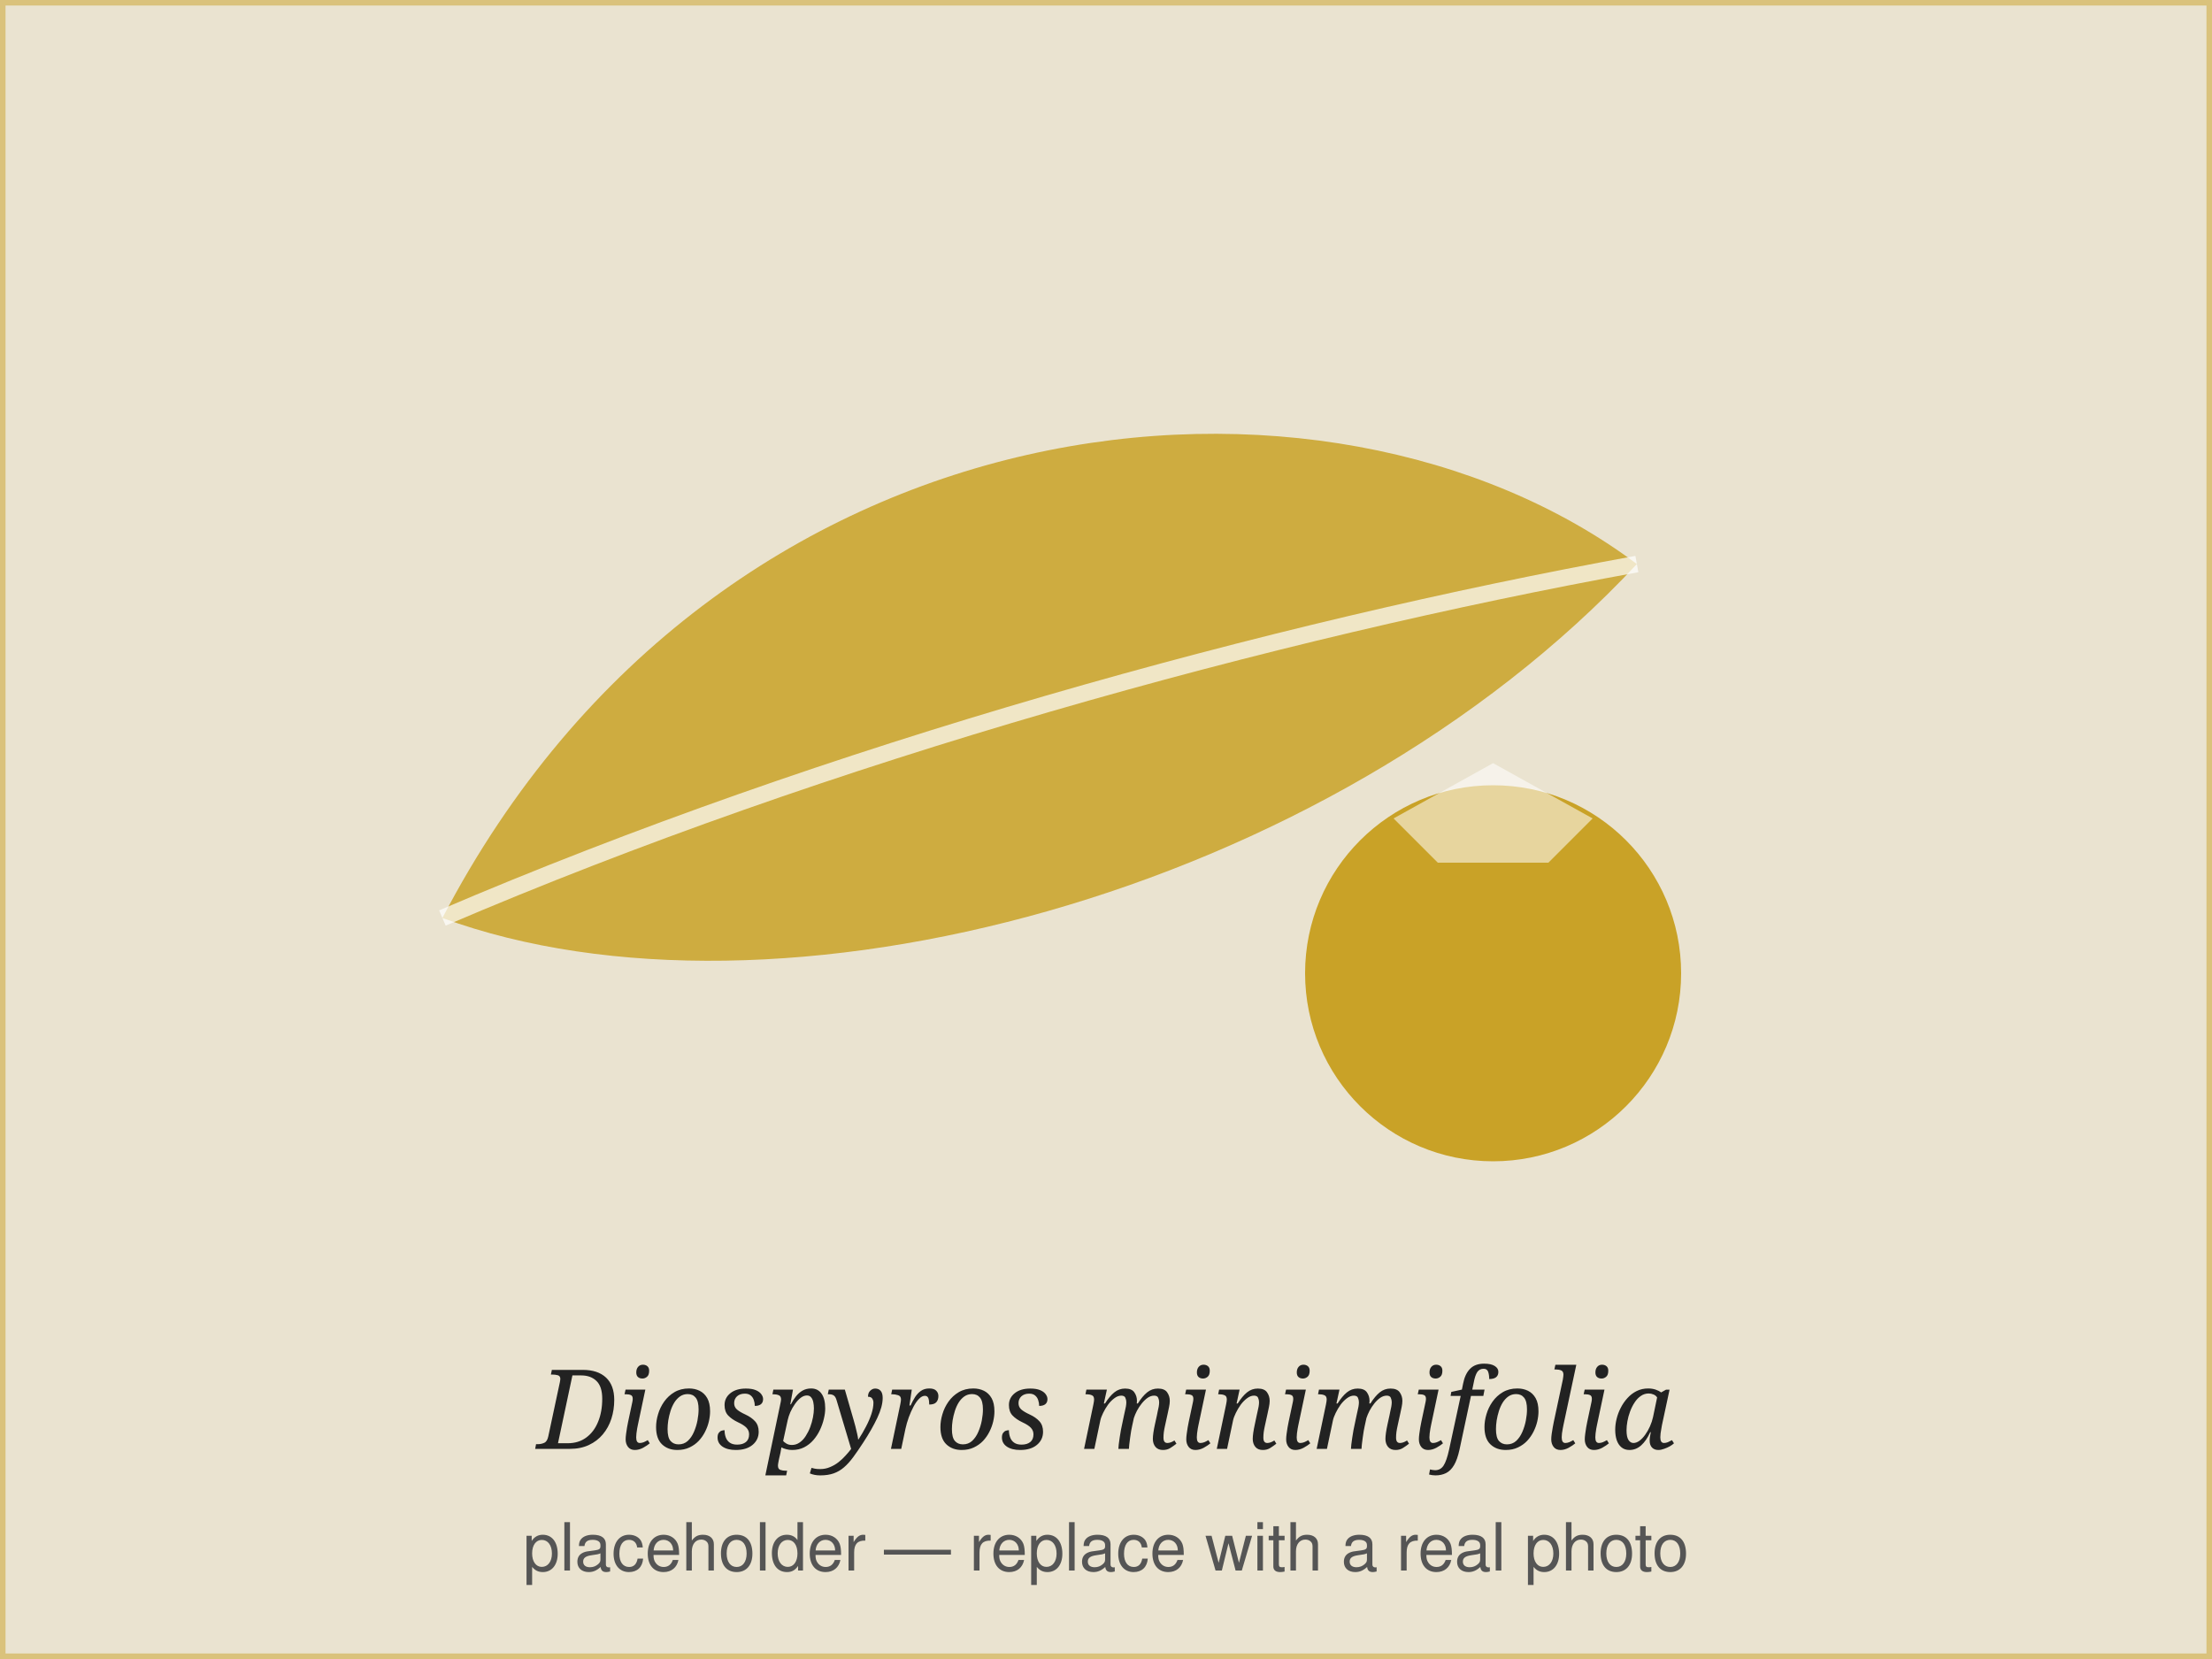
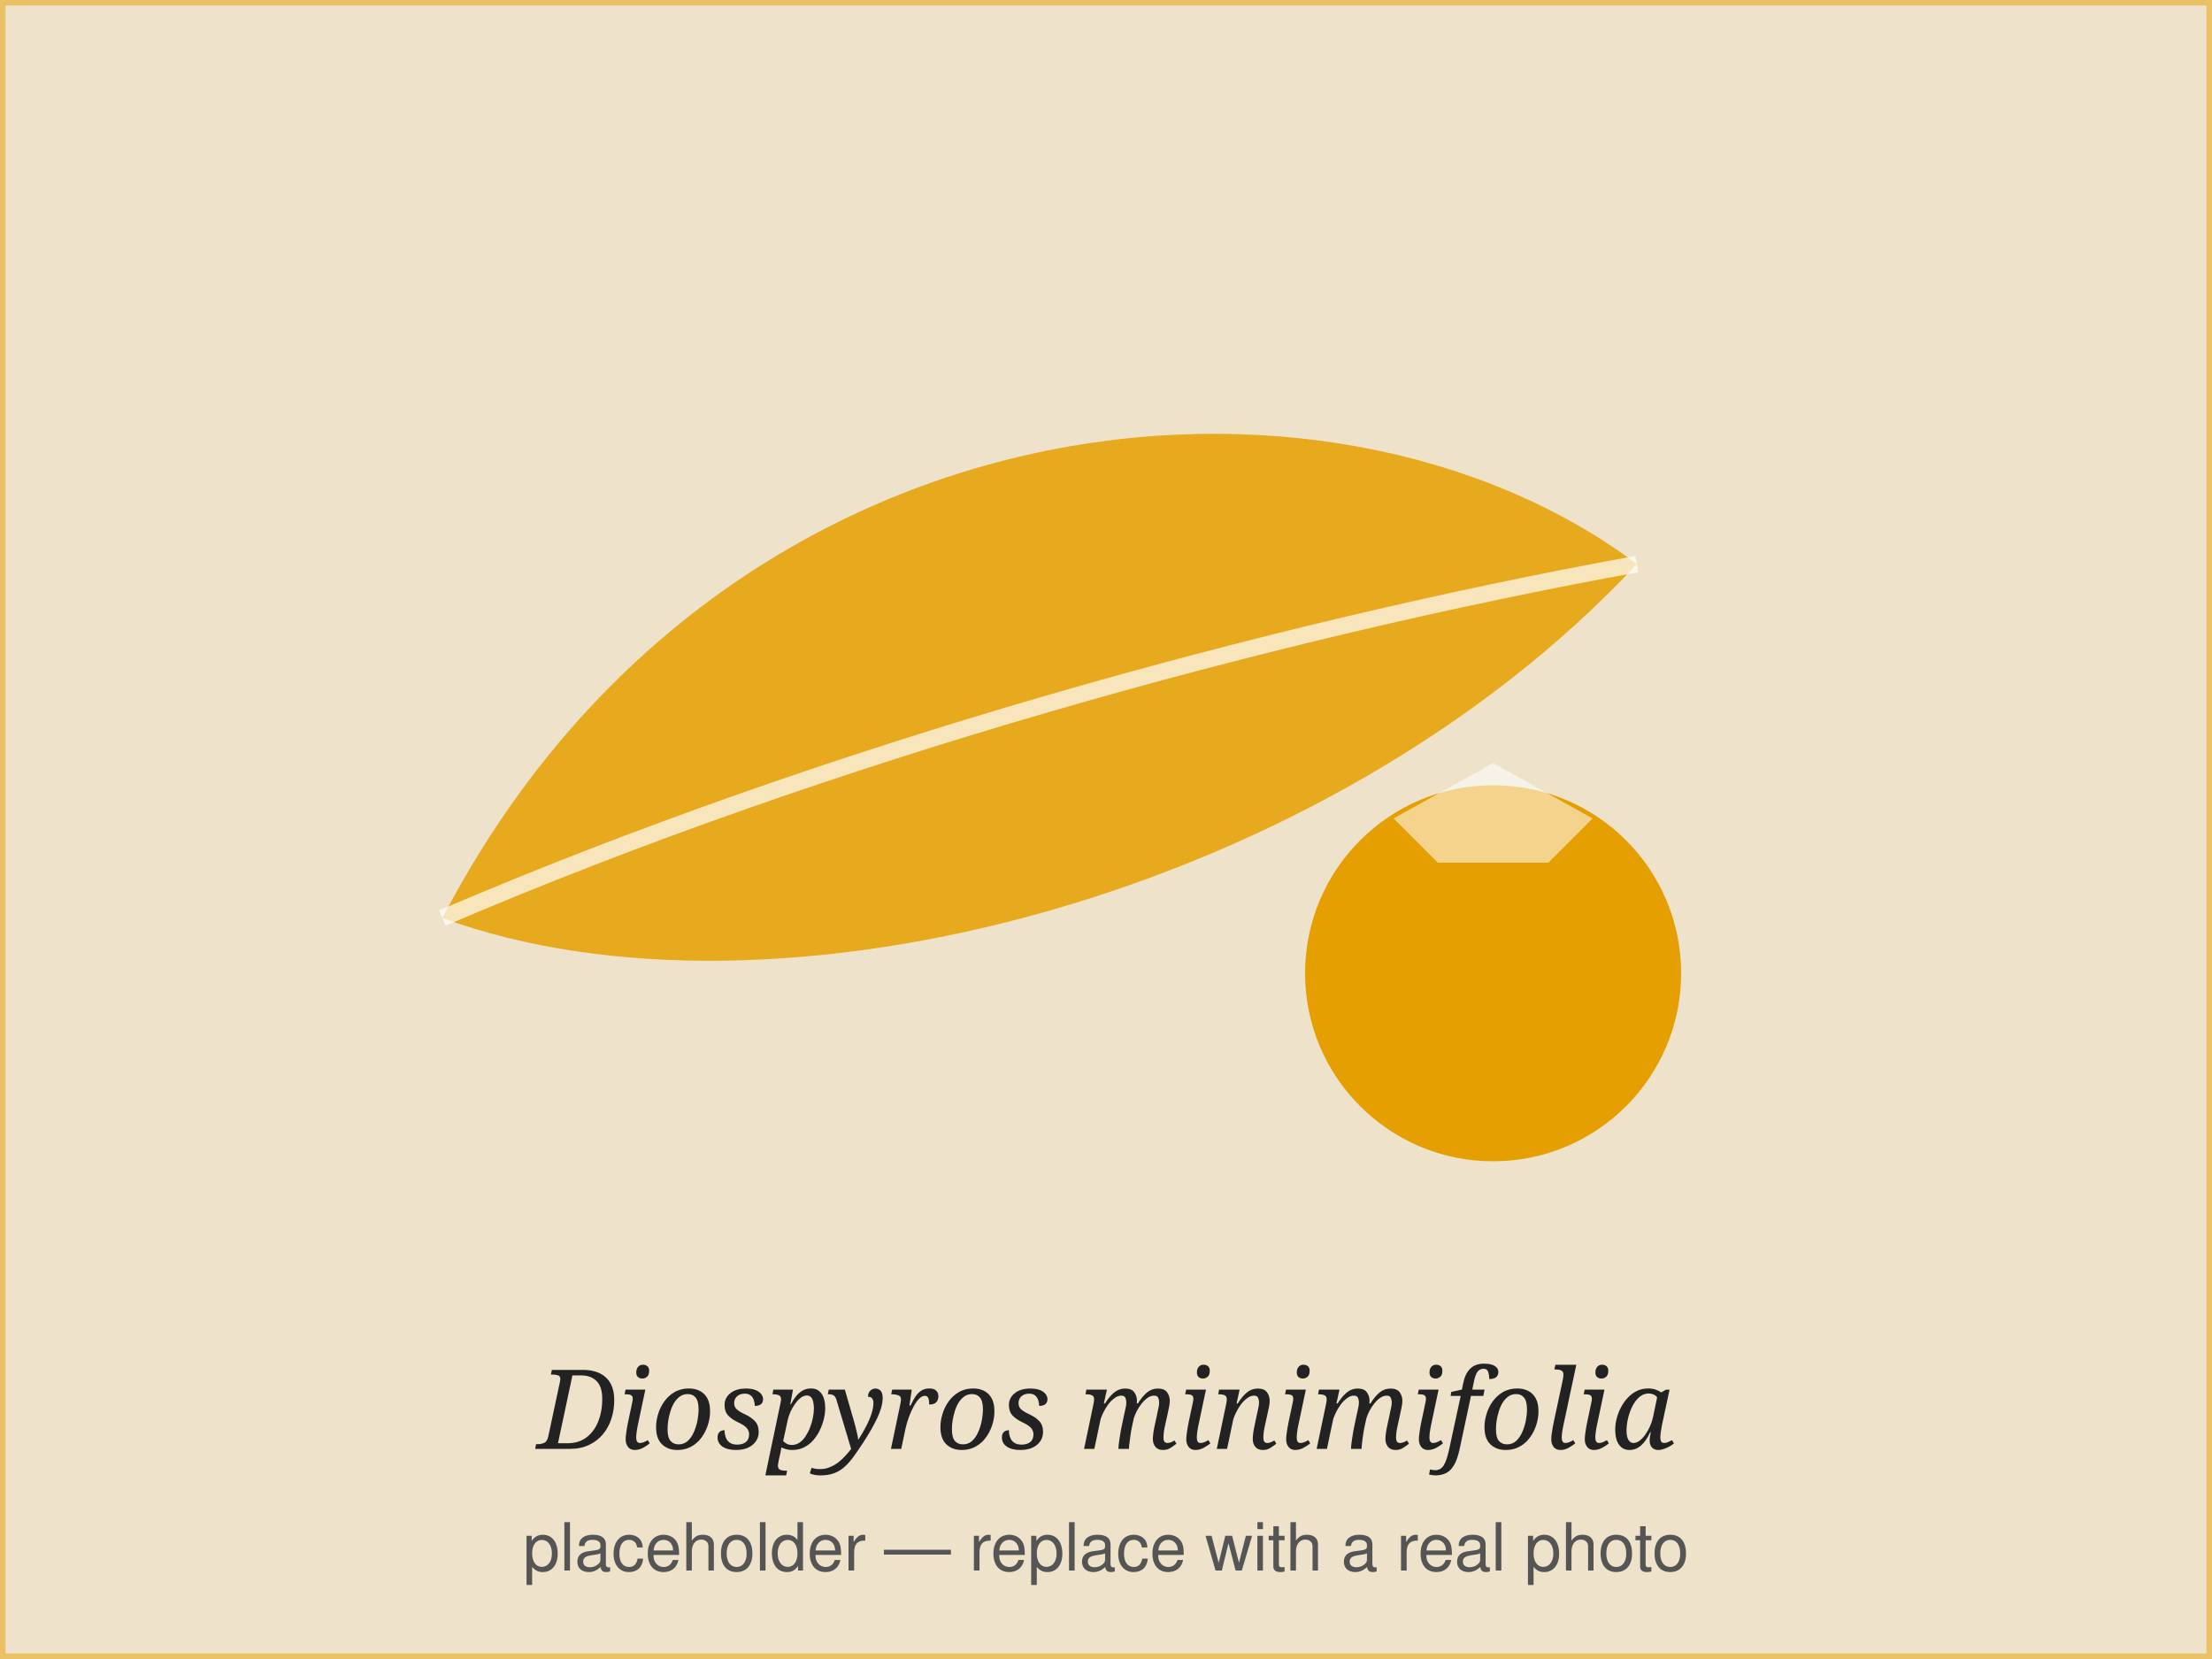
<svg xmlns="http://www.w3.org/2000/svg" viewBox="0 0 400 300" role="img" aria-label="Placeholder for Diospyros minimifolia">
-   <rect width="400" height="300" fill="#c9a227" opacity="0.16" />
-   <rect width="400" height="300" fill="none" stroke="#c9a227" stroke-width="2" opacity="0.5" />
+   <rect width="400" height="300" fill="#E69F00" opacity="0.16" />
+   <rect width="400" height="300" fill="none" stroke="#E69F00" stroke-width="2" opacity="0.5" />
  <g transform="translate(200 132)">
-     <path d="M-120 34 C-70 -62 40 -72 96 -30 C40 30 -60 56 -120 34Z" fill="#c9a227" opacity="0.85" />
+     <path d="M-120 34 C-70 -62 40 -72 96 -30 C40 30 -60 56 -120 34Z" fill="#E69F00" opacity="0.85" />
    <path d="M-120 34 C-50 4 30 -18 96 -30" fill="none" stroke="#fff" stroke-width="3" opacity="0.7" />
-     <circle cx="70" cy="44" r="34" fill="#c9a227" />
+     <circle cx="70" cy="44" r="34" fill="#E69F00" />
    <path d="M52 16 l18 -10 l18 10 l-8 8 h-20z" fill="#fff" opacity="0.55" />
  </g>
  <text x="200" y="262" text-anchor="middle" font-family="Georgia, serif" font-style="italic" font-size="20" fill="#222">Diospyros minimifolia</text>
  <text x="200" y="284" text-anchor="middle" font-family="Helvetica, Arial, sans-serif" font-size="12" fill="#555">placeholder — replace with a real photo</text>
</svg>
